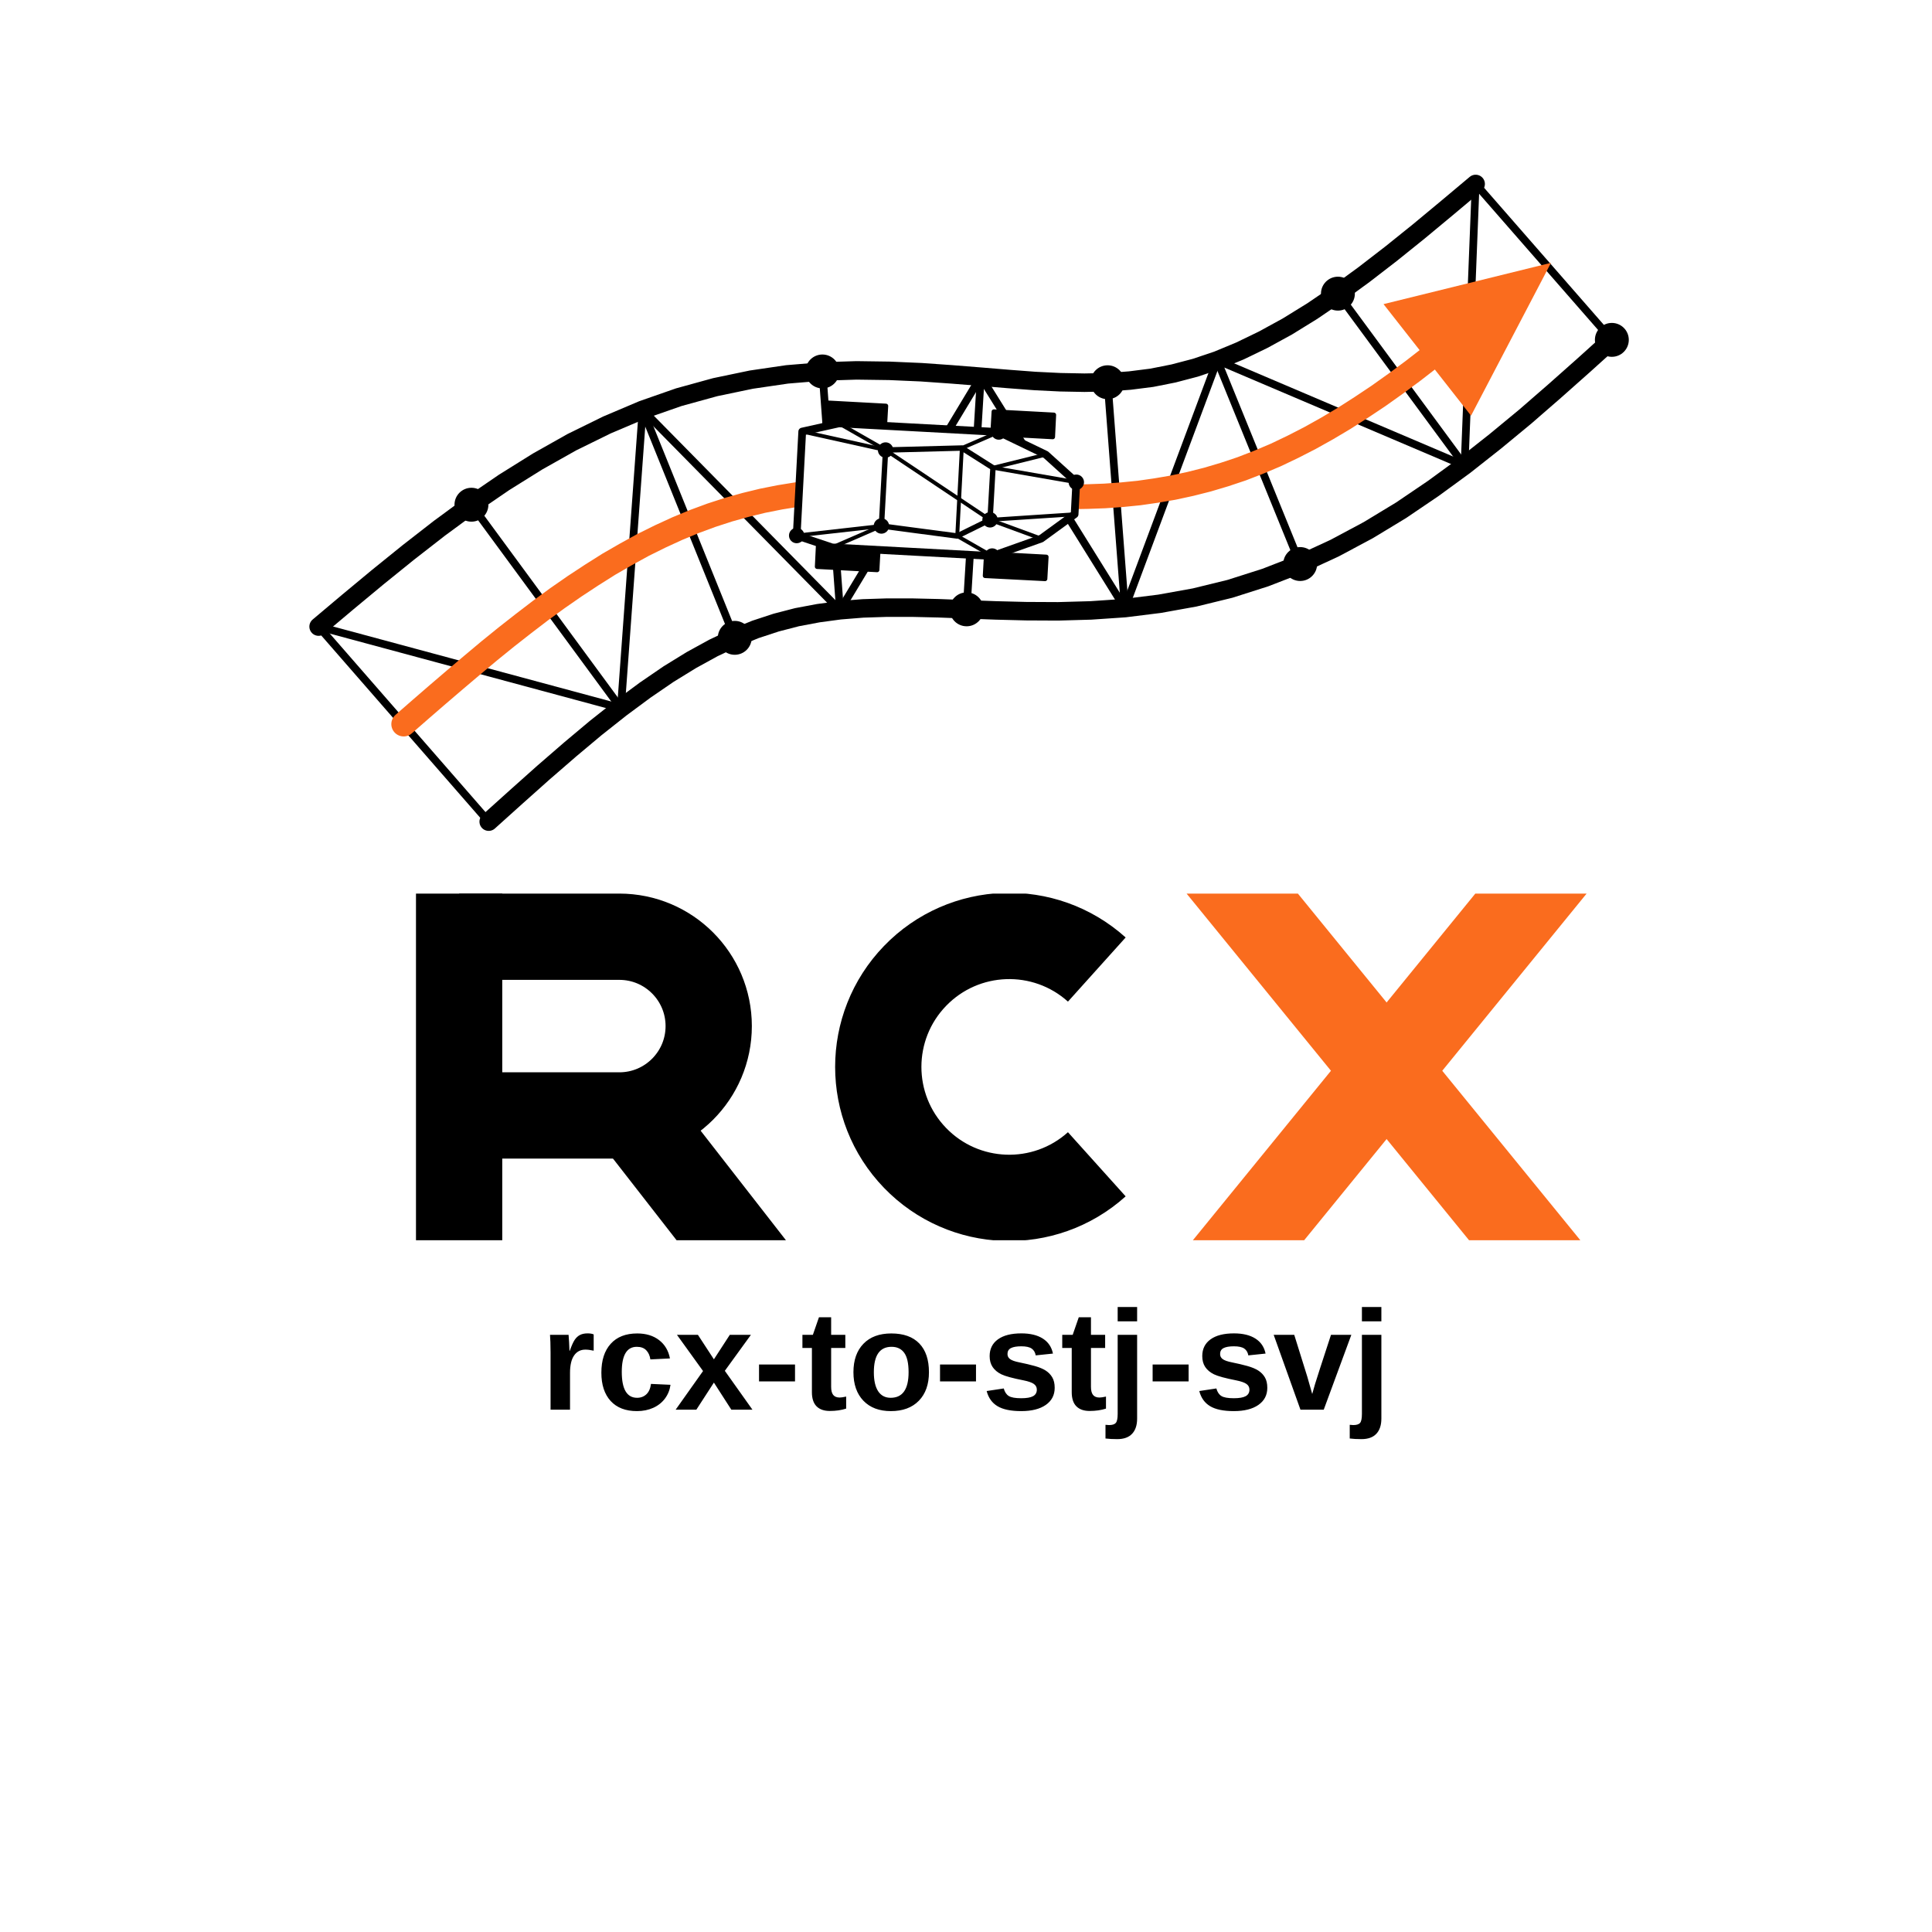
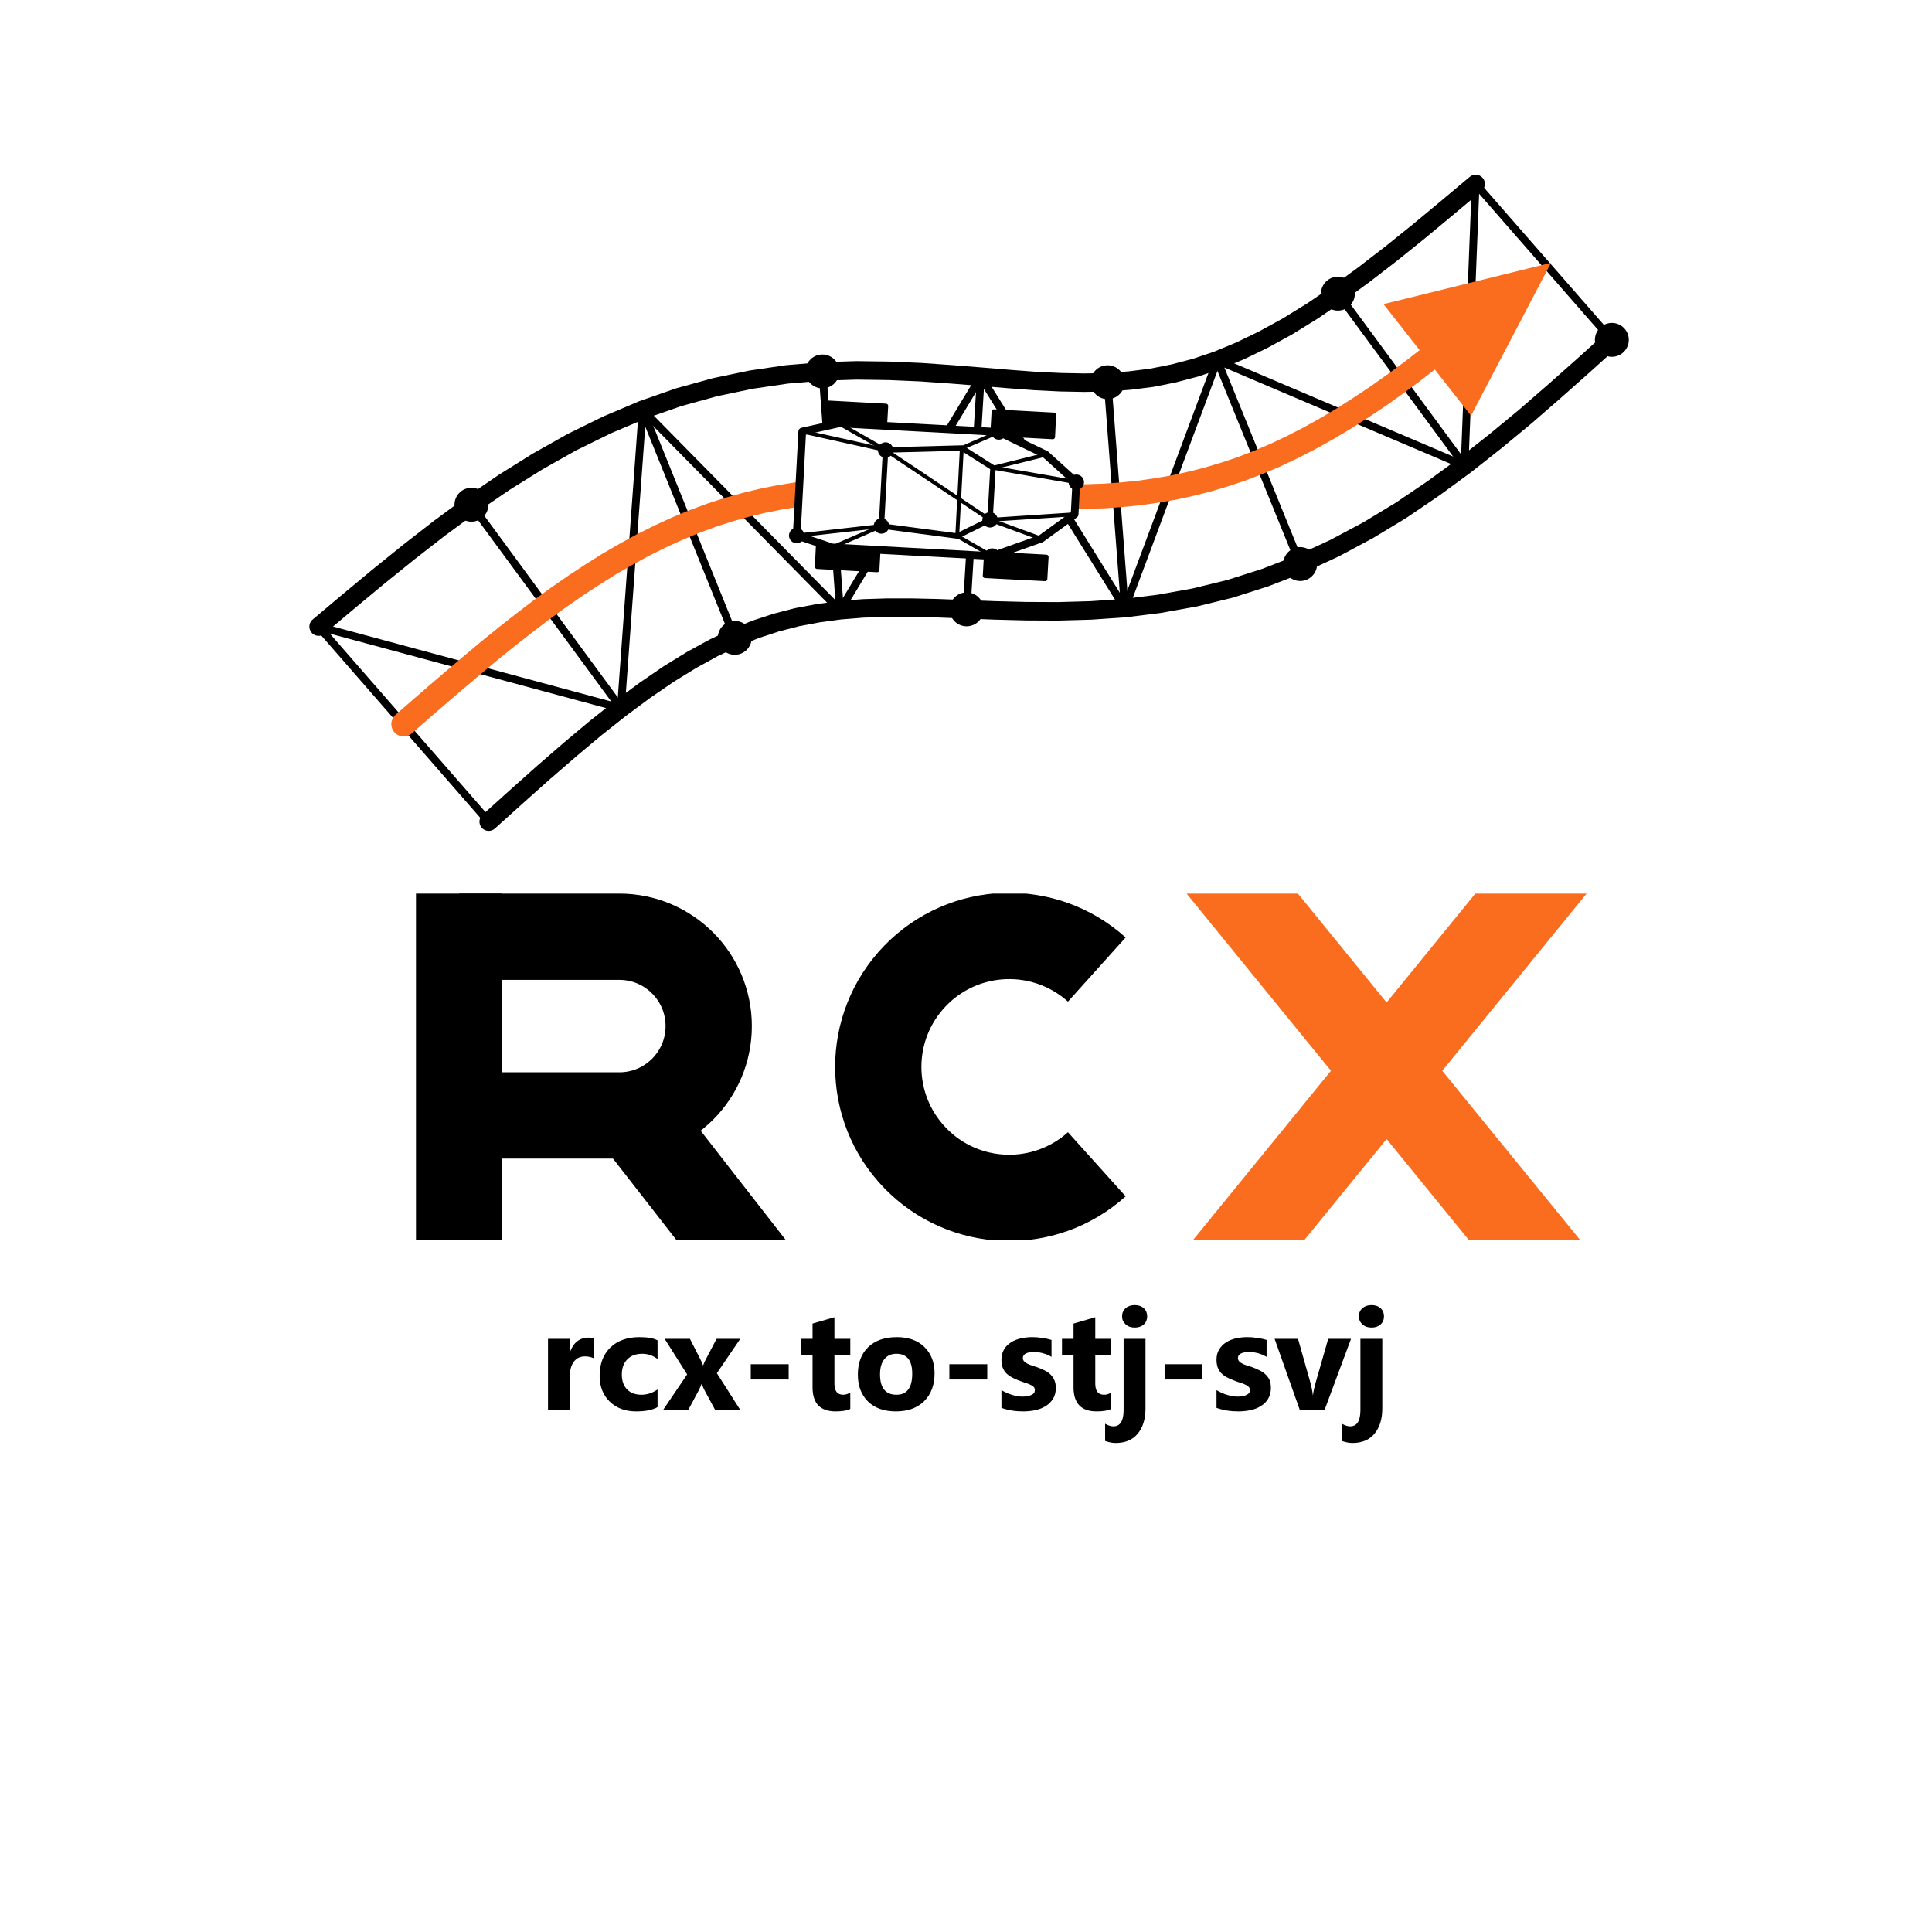
<svg xmlns="http://www.w3.org/2000/svg" width="1254" height="1254" viewBox="0 0 1254 1254">
  <rect width="1254" height="1254" fill="#fff" />
  <defs>
    <clipPath id="c">
      <rect x="250" y="580" width="780" height="225" />
    </clipPath>
  </defs>
  <g stroke="#000000" stroke-width="5" stroke-linecap="round" fill="none">
    <line x1="206.8" y1="406.7" x2="403.0" y2="459.6" />
    <line x1="403.0" y1="459.6" x2="417.1" y2="266.0" />
    <line x1="417.1" y1="266.0" x2="545.2" y2="396.1" />
    <line x1="545.2" y1="396.1" x2="636.6" y2="244.5" />
    <line x1="636.6" y1="244.5" x2="730.1" y2="394.7" />
    <line x1="730.1" y1="394.7" x2="790.1" y2="233.9" />
    <line x1="790.1" y1="233.9" x2="950.6" y2="302.2" />
    <line x1="950.6" y1="302.2" x2="957.8" y2="119.4" />
    <line x1="206.8" y1="406.7" x2="317.2" y2="533.3" />
    <line x1="306.0" y1="327.6" x2="403.0" y2="459.6" />
    <line x1="417.1" y1="266.0" x2="476.9" y2="414.0" />
    <line x1="533.8" y1="241.1" x2="545.2" y2="396.1" />
    <line x1="636.6" y1="244.5" x2="627.4" y2="395.5" />
    <line x1="718.9" y1="248.1" x2="730.1" y2="394.7" />
    <line x1="790.1" y1="233.9" x2="843.9" y2="366.1" />
    <line x1="868.4" y1="190.6" x2="950.6" y2="302.2" />
    <line x1="957.8" y1="119.4" x2="1046.2" y2="220.6" />
  </g>
  <g stroke="#000000" stroke-width="12" stroke-linecap="round" stroke-linejoin="round" fill="none">
    <path d="M206.8 406.7 L225.8 390.7 L245.2 374.6 L265.0 358.6 L285.3 342.8 L306.0 327.6 L327.2 313.1 L349.0 299.5 L371.2 287.0 L394.0 275.8 L417.1 266.0 L440.6 257.8 L464.2 251.3 L487.7 246.4 L510.9 243.0 L533.8 241.1 L555.9 240.4 L577.4 240.7 L598.0 241.6 L617.8 243.0 L636.6 244.5 L654.7 246.0 L671.9 247.3 L688.2 248.1 L703.9 248.4 L718.9 248.1 L733.4 247.0 L747.6 245.2 L761.7 242.4 L775.8 238.7 L790.1 233.9 L804.8 227.8 L819.9 220.5 L835.6 211.9 L851.8 201.9 L868.4 190.6 L885.5 178.1 L903.0 164.6 L920.9 150.2 L939.2 135.0 L957.8 119.4" />
    <path d="M317.2 533.3 L335.2 517.1 L352.8 501.4 L370.0 486.5 L386.7 472.5 L403.0 459.6 L418.8 447.9 L434.0 437.5 L448.8 428.4 L463.0 420.6 L476.9 414.0 L490.4 408.5 L503.8 404.1 L517.3 400.6 L531.1 398.0 L545.2 396.1 L560.1 394.9 L575.6 394.4 L592.0 394.4 L609.2 394.8 L627.4 395.5 L646.3 396.2 L666.1 396.7 L686.8 396.8 L708.1 396.2 L730.1 394.7 L752.6 391.9 L775.4 387.8 L798.3 382.2 L821.2 374.9 L843.9 366.1 L866.2 355.8 L888.1 344.1 L909.4 331.2 L930.2 317.1 L950.6 302.2 L970.5 286.5 L990.0 270.4 L1009.1 253.8 L1027.8 237.2 L1046.2 220.6" />
  </g>
  <g fill="#000000">
    <circle cx="306.0" cy="327.6" r="11" />
    <circle cx="533.8" cy="241.1" r="11" />
    <circle cx="718.9" cy="248.1" r="11" />
    <circle cx="868.4" cy="190.6" r="11" />
    <circle cx="476.9" cy="414.0" r="11" />
    <circle cx="627.4" cy="395.5" r="11" />
    <circle cx="843.9" cy="366.1" r="11" />
    <circle cx="1046.2" cy="220.6" r="11" />
  </g>
  <path d="M262.0 470.0 L273.1 460.3 L284.2 450.7 L295.3 441.2 L306.4 431.8 L317.5 422.5 L328.6 413.5 L339.7 404.8 L350.8 396.3 L361.9 388.2 L373.0 380.5 L384.1 373.2 L395.2 366.2 L406.3 359.8 L417.4 353.7 L428.5 348.2 L439.6 343.1 L450.7 338.5 L461.8 334.4 L472.9 330.8 L484.0 327.7 L495.1 325.0 L506.2 322.8 L517.3 321.0 L528.4 319.6 L539.5 318.6 L550.6 317.9 L561.7 317.6 L572.8 317.5 L583.9 317.7 L595.0 318.0 L606.1 318.5 L617.2 319.1 L628.3 319.8 L639.4 320.5 L650.5 321.1 L661.6 321.7 L672.7 322.1 L683.8 322.4 L694.9 322.5 L706.0 322.3 L717.1 321.9 L728.2 321.1 L739.3 320.0 L750.4 318.4 L761.5 316.5 L772.6 314.1 L783.7 311.3 L794.8 308.0 L805.9 304.3 L817.0 300.0 L828.1 295.3 L839.2 290.0 L850.3 284.3 L861.4 278.1 L872.5 271.5 L883.6 264.4 L894.7 257.0 L905.8 249.1 L916.9 240.9 L928.0 232.3" stroke="#fa6c1e" stroke-width="16" stroke-linecap="round" stroke-linejoin="round" fill="none" />
  <polygon points="1006.7,170.6 898.0,197.4 954.8,269.8" fill="#fa6c1e" />
  <g stroke="#000000" stroke-linejoin="round" stroke-linecap="round">
    <polygon points="535.3,275.6 574.2,277.7 575.0,263.5 536.1,261.4" fill="#000000" stroke-width="3" />
    <polygon points="531.1,353.5 570.1,355.6 569.3,369.9 530.4,367.8" fill="#000000" stroke-width="3" />
    <polygon points="644.3,281.5 683.3,283.6 684.0,269.3 645.1,267.2" fill="#000000" stroke-width="3" />
    <polygon points="640.2,359.4 679.1,361.5 678.3,375.7 639.4,373.7" fill="#000000" stroke-width="3" />
    <polygon points="520.7,280.1 544.5,274.8 648.3,280.4 678.8,295.1 698.6,313.0 697.5,333.8 675.8,349.6 644.0,360.9 540.1,355.3 517.1,347.6" fill="#fff" stroke-width="5" />
    <polygon points="574.8,292.1 624.3,290.8 644.5,303.6 642.6,337.4 621.3,347.9 572.1,341.4" fill="none" stroke-width="3.5" />
    <line x1="544.5" y1="274.8" x2="574.8" y2="292.1" stroke-width="2.5" />
    <line x1="648.3" y1="280.4" x2="624.3" y2="290.8" stroke-width="2.5" />
    <line x1="678.8" y1="295.1" x2="644.5" y2="303.6" stroke-width="2.5" />
    <line x1="698.6" y1="313.0" x2="644.5" y2="303.6" stroke-width="2.5" />
    <line x1="697.5" y1="333.8" x2="642.6" y2="337.4" stroke-width="2.5" />
    <line x1="675.8" y1="349.6" x2="642.6" y2="337.4" stroke-width="2.5" />
    <line x1="644.0" y1="360.9" x2="621.3" y2="347.9" stroke-width="2.5" />
    <line x1="540.1" y1="355.3" x2="572.1" y2="341.4" stroke-width="2.5" />
    <line x1="520.7" y1="280.1" x2="574.8" y2="292.1" stroke-width="2.5" />
    <line x1="517.1" y1="347.6" x2="572.1" y2="341.4" stroke-width="2.5" />
    <line x1="574.8" y1="292.1" x2="642.6" y2="337.4" stroke-width="2.5" />
    <line x1="624.3" y1="290.8" x2="621.3" y2="347.9" stroke-width="2.5" />
  </g>
  <g fill="#000000">
    <circle cx="648.3" cy="280.4" r="5" />
    <circle cx="698.6" cy="313.0" r="5" />
    <circle cx="644.0" cy="360.9" r="5" />
    <circle cx="517.1" cy="347.6" r="5" />
    <circle cx="574.8" cy="292.1" r="5" />
    <circle cx="642.6" cy="337.4" r="5" />
    <circle cx="572.1" cy="341.4" r="5" />
  </g>
  <g stroke="#000000" fill="none" clip-path="url(#c)">
    <path d="M298 580 V805" stroke-width="56" />
    <path d="M298 608 H402 A58 58 0 0 1 402 724 H298" stroke-width="56" />
    <path d="M410 722 L498 835" stroke-width="56" />
    <path d="M711.9 629.3 A85 85 0 1 0 711.9 755.7" stroke-width="56" />
  </g>
  <g stroke="#fa6c1e" stroke-width="56" clip-path="url(#c)">
    <path d="M790 560 L1010 830" />
    <path d="M1010 560 L790 830" />
  </g>
-   <text x="627" y="915" text-anchor="middle" font-family="Montserrat, 'Segoe UI', Arial, sans-serif" font-weight="600" font-size="92" fill="#000000">rcx-to-stj-svj</text>
+   <path d="M385.7 881.8Q383.1 880.4 379.7 880.4Q375.1 880.4 372.5 883.8Q369.9 887.2 369.9 893.0L369.9 915.0L355.7 915.0L355.7 869.0L369.9 869.0L369.9 877.5L370.0 877.5Q373.4 868.2 382.2 868.2Q384.4 868.2 385.7 868.7L385.7 881.8ZM426.8 913.3Q422.0 916.1 412.9 916.1Q402.3 916.1 395.7 909.7Q389.2 903.3 389.2 893.1Q389.2 881.4 396.2 874.6Q403.2 867.9 415.0 867.9Q423.1 867.9 426.8 870.0L426.8 882.1Q422.3 878.7 416.9 878.7Q410.7 878.7 407.2 882.3Q403.6 885.9 403.6 892.2Q403.6 898.3 407.0 901.8Q410.4 905.3 416.4 905.3Q421.7 905.3 426.8 901.9L426.8 913.3ZM480.5 869.0L465.3 891.3L480.4 915.0L464.1 915.0L457.4 902.6Q456.6 901.1 455.5 898.4L455.3 898.4Q454.6 900.3 453.5 902.5L446.8 915.0L430.5 915.0L446.0 892.1L431.4 869.0L447.8 869.0L454.4 881.9Q455.7 884.5 456.3 886.2L456.4 886.2Q457.1 884.1 458.4 881.8L465.1 869.0L480.5 869.0ZM511.9 895.4L487.3 895.4L487.3 885.5L511.9 885.5L511.9 895.4ZM551.9 914.5Q548.7 916.1 542.4 916.1Q527.4 916.1 527.4 900.5L527.4 879.5L519.9 879.5L519.9 869.0L527.4 869.0L527.4 859.1L541.6 855.0L541.6 869.0L551.9 869.0L551.9 879.5L541.6 879.5L541.6 898.1Q541.6 905.3 547.3 905.3Q549.5 905.3 551.9 903.9L551.9 914.5ZM581.5 916.1Q570.0 916.1 563.4 909.7Q556.8 903.2 556.8 892.2Q556.8 880.8 563.6 874.3Q570.4 867.9 582.1 867.9Q593.5 867.9 600.0 874.3Q606.6 880.8 606.6 891.4Q606.6 902.8 599.8 909.5Q593.1 916.1 581.5 916.1ZM581.8 878.7Q576.8 878.7 574.0 882.2Q571.2 885.7 571.2 892.0Q571.2 905.3 581.9 905.3Q592.1 905.3 592.1 891.6Q592.1 878.7 581.8 878.7ZM640.8 895.4L616.2 895.4L616.2 885.5L640.8 885.5L640.8 895.4ZM650.0 913.8L650.0 902.3Q653.5 904.4 657.0 905.4Q660.4 906.5 663.5 906.5Q667.3 906.5 669.5 905.4Q671.7 904.4 671.7 902.3Q671.7 900.9 670.7 900.0Q669.7 899.1 668.1 898.5Q666.6 897.8 664.7 897.3Q662.9 896.7 661.2 896.0Q658.5 895.0 656.4 893.8Q654.3 892.6 652.9 891.1Q651.5 889.5 650.7 887.4Q650.0 885.3 650.0 882.5Q650.0 878.7 651.7 875.9Q653.3 873.1 656.2 871.3Q659.0 869.5 662.6 868.7Q666.2 867.9 670.1 867.9Q673.2 867.9 676.3 868.4Q679.4 868.8 682.5 869.7L682.5 880.7Q679.8 879.1 676.7 878.3Q673.6 877.5 670.7 877.5Q669.3 877.5 668.1 877.8Q666.8 878.0 665.9 878.5Q664.9 879.0 664.4 879.7Q663.9 880.5 663.9 881.4Q663.9 882.7 664.7 883.6Q665.5 884.5 666.8 885.1Q668.1 885.8 669.7 886.3Q671.3 886.8 672.8 887.3Q675.7 888.3 678.0 889.5Q680.3 890.6 681.9 892.2Q683.5 893.8 684.4 895.9Q685.3 898.0 685.3 900.9Q685.3 905.0 683.5 907.9Q681.7 910.8 678.8 912.6Q675.8 914.5 672.0 915.3Q668.2 916.1 664.0 916.1Q656.4 916.1 650.0 913.8ZM721.3 914.5Q718.1 916.1 711.8 916.1Q696.8 916.1 696.8 900.5L696.8 879.5L689.3 879.5L689.3 869.0L696.8 869.0L696.8 859.1L710.9 855.0L710.9 869.0L721.3 869.0L721.3 879.5L710.9 879.5L710.9 898.1Q710.9 905.3 716.6 905.3Q718.9 905.3 721.3 903.9L721.3 914.5ZM736.5 861.7Q732.9 861.7 730.6 859.6Q728.3 857.5 728.3 854.4Q728.3 851.2 730.6 849.1Q732.9 847.1 736.5 847.1Q740.1 847.1 742.4 849.1Q744.6 851.2 744.6 854.4Q744.6 857.6 742.4 859.7Q740.1 861.7 736.5 861.7ZM743.5 914.2Q743.5 924.4 738.5 930.5Q733.5 936.6 724.1 936.6Q721.0 936.6 717.3 935.3L717.3 924.1Q720.3 925.8 722.6 925.8Q729.3 925.8 729.3 915.3L729.3 869.0L743.5 869.0L743.5 914.2ZM780.4 895.4L755.9 895.4L755.9 885.5L780.4 885.5L780.4 895.4ZM789.6 913.8L789.6 902.3Q793.1 904.4 796.6 905.4Q800.1 906.5 803.2 906.5Q807.0 906.5 809.1 905.4Q811.3 904.4 811.3 902.3Q811.3 900.9 810.3 900.0Q809.3 899.1 807.8 898.5Q806.2 897.8 804.4 897.3Q802.5 896.7 800.9 896.0Q798.1 895.0 796.0 893.8Q793.9 892.6 792.5 891.1Q791.1 889.5 790.3 887.4Q789.6 885.3 789.6 882.5Q789.6 878.7 791.3 875.9Q793.0 873.1 795.8 871.3Q798.6 869.5 802.2 868.7Q805.8 867.9 809.7 867.9Q812.8 867.9 815.9 868.4Q819.1 868.8 822.1 869.7L822.1 880.7Q819.4 879.1 816.4 878.3Q813.3 877.5 810.3 877.5Q808.9 877.5 807.7 877.8Q806.5 878.0 805.5 878.5Q804.6 879.0 804.0 879.7Q803.5 880.5 803.5 881.4Q803.5 882.7 804.3 883.6Q805.1 884.5 806.4 885.1Q807.7 885.8 809.3 886.3Q810.9 886.8 812.5 887.3Q815.3 888.3 817.6 889.5Q819.9 890.6 821.5 892.2Q823.2 893.8 824.1 895.9Q824.9 898.0 824.9 900.9Q824.9 905.0 823.1 907.9Q821.4 910.8 818.4 912.6Q815.5 914.5 811.6 915.3Q807.8 916.1 803.7 916.1Q796.1 916.1 789.6 913.8ZM876.9 869.0L859.8 915.0L843.6 915.0L827.3 869.0L842.5 869.0L850.5 897.3Q851.8 902.1 852.1 905.5L852.2 905.5Q852.6 902.3 853.9 897.6L862.1 869.0L876.9 869.0ZM890.2 861.7Q886.6 861.7 884.3 859.6Q882.0 857.5 882.0 854.4Q882.0 851.2 884.3 849.1Q886.6 847.1 890.2 847.1Q893.8 847.1 896.1 849.1Q898.3 851.2 898.3 854.4Q898.3 857.6 896.1 859.7Q893.8 861.7 890.2 861.7ZM897.2 914.2Q897.2 924.4 892.2 930.5Q887.2 936.6 877.8 936.6Q874.7 936.6 871.0 935.3L871.0 924.1Q874.0 925.8 876.3 925.8Q883.0 925.8 883.0 915.3L883.0 869.0L897.2 869.0L897.2 914.2Z" fill="#000" />
</svg>
